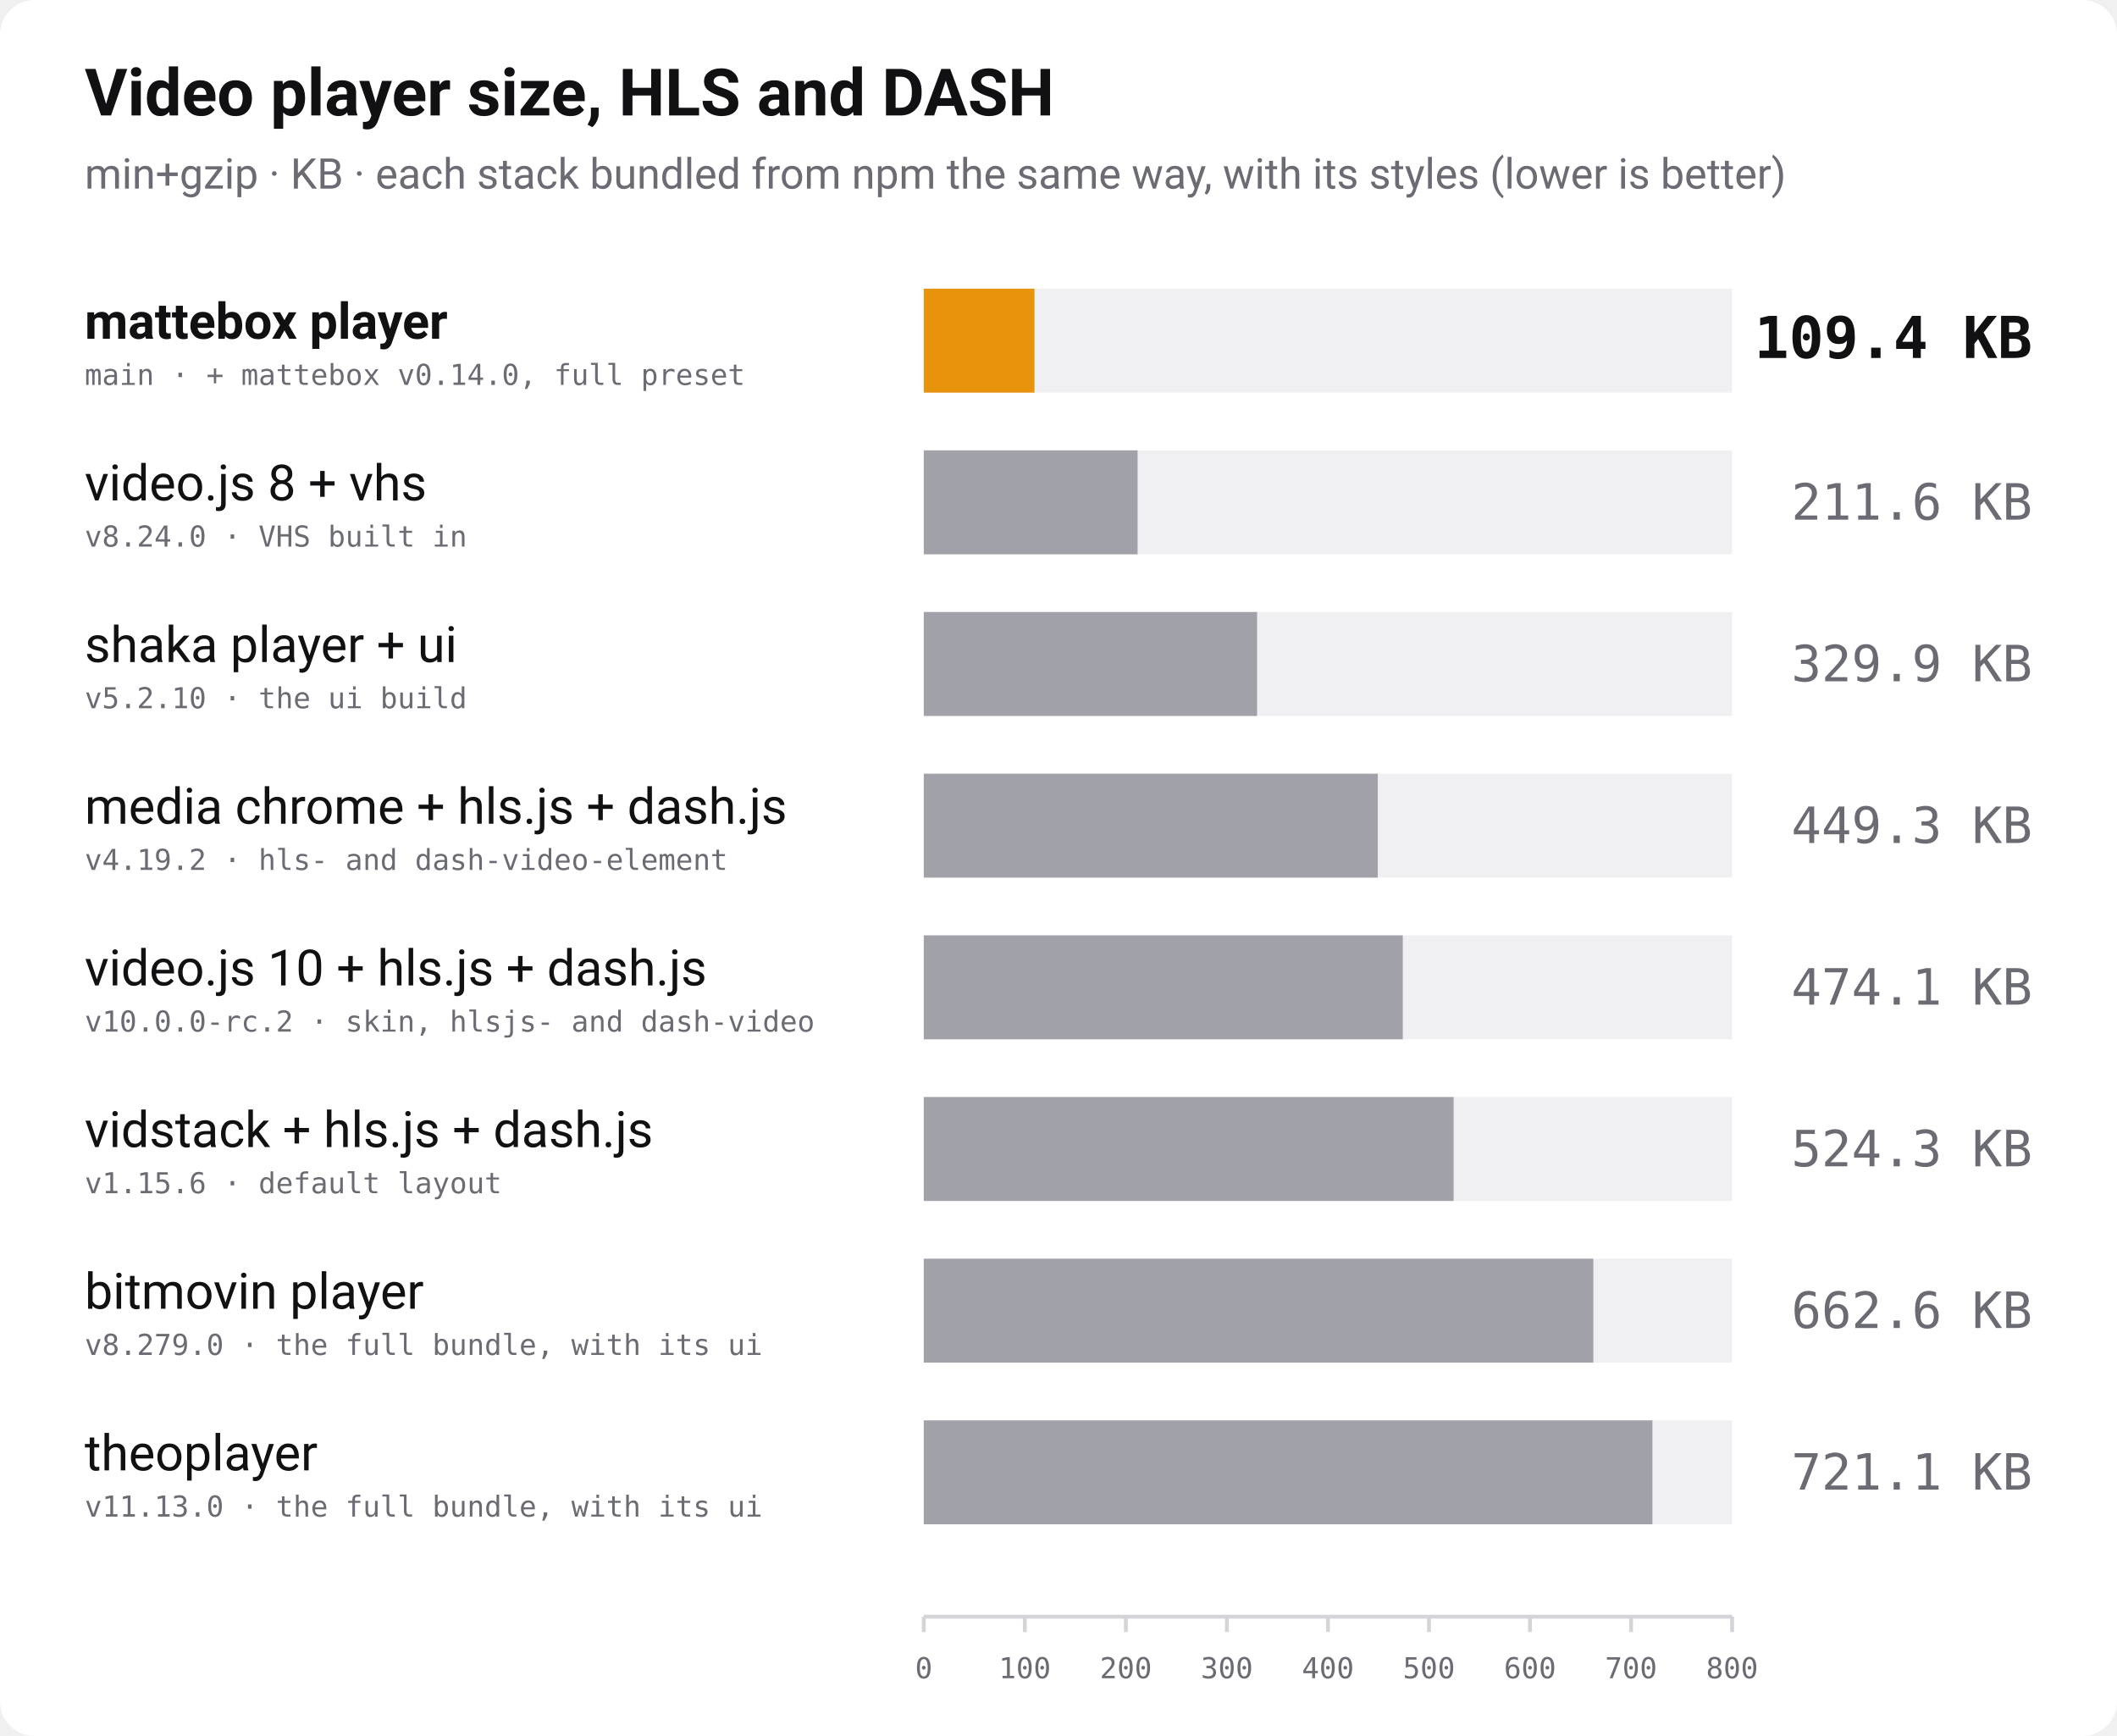
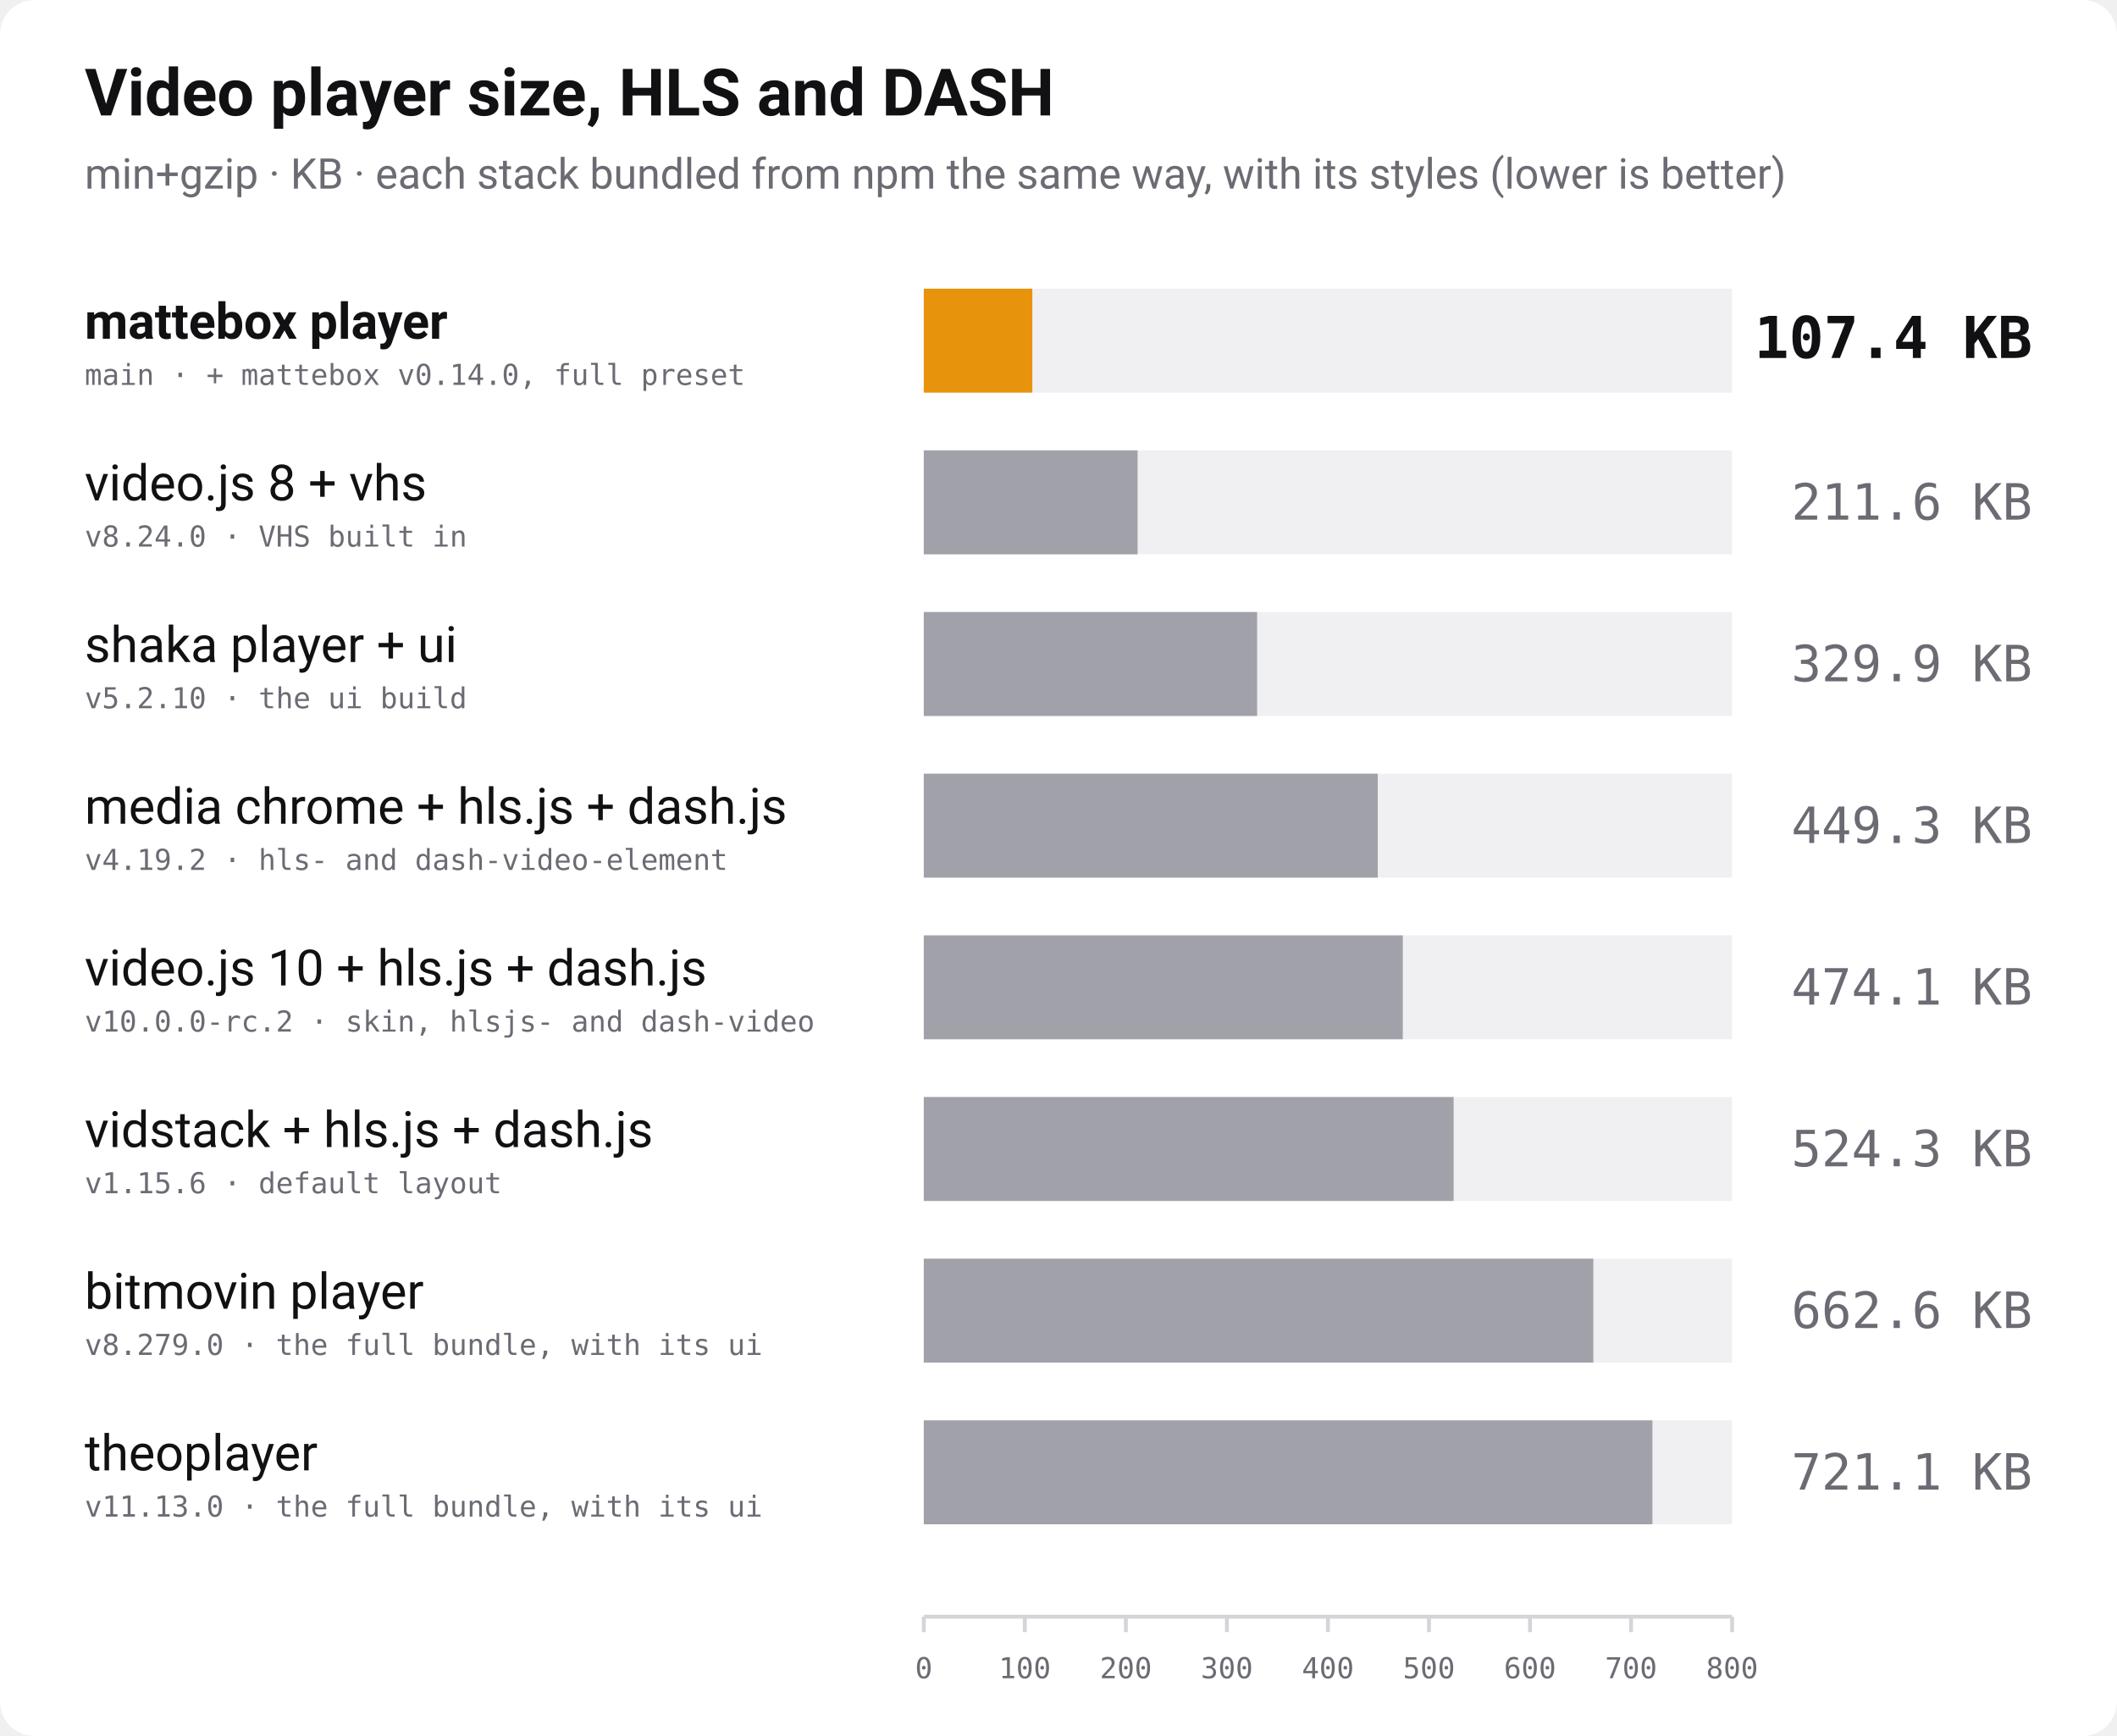
<svg xmlns="http://www.w3.org/2000/svg" width="1100" height="902" viewBox="0 0 1100 902" role="img" aria-label="Bundle size of video players with HLS and DASH playback, min+gzip, lower is better">
  <rect width="1100" height="902" rx="18" fill="#ffffff" />
  <text x="44" y="60" font-family="-apple-system, 'Segoe UI', Roboto, Helvetica, Arial, sans-serif" font-size="34" font-weight="700" fill="#111114">Video player size, HLS and DASH</text>
  <text x="44" y="98" font-family="-apple-system, 'Segoe UI', Roboto, Helvetica, Arial, sans-serif" font-size="22" fill="#6b6b74">min+gzip · KB · each stack bundled from npm the same way, with its styles (lower is better)</text>
  <text x="44" y="176" font-family="-apple-system, 'Segoe UI', Roboto, Helvetica, Arial, sans-serif" font-size="26" font-weight="700" fill="#111114">mattebox player</text>
  <text x="44" y="200" font-family="ui-monospace, 'SF Mono', Menlo, Consolas, monospace" font-size="15" fill="#6b6b74">main · + mattebox v0.14.0, full preset</text>
  <rect x="480" y="150" width="420" height="54" fill="#f0f0f3" />
-   <rect x="480" y="150" width="57.5" height="54" fill="#e8930c" />
-   <text x="1056" y="186" text-anchor="end" font-family="ui-monospace, 'SF Mono', Menlo, Consolas, monospace" font-size="30" font-weight="700" fill="#111114">109.4 KB</text>
+   <rect x="480" y="150" width="56.4" height="54" fill="#e8930c" />
+   <text x="1056" y="186" text-anchor="end" font-family="ui-monospace, 'SF Mono', Menlo, Consolas, monospace" font-size="30" font-weight="700" fill="#111114">107.4 KB</text>
  <text x="44" y="260" font-family="-apple-system, 'Segoe UI', Roboto, Helvetica, Arial, sans-serif" font-size="26" font-weight="400" fill="#111114">video.js 8 + vhs</text>
  <text x="44" y="284" font-family="ui-monospace, 'SF Mono', Menlo, Consolas, monospace" font-size="15" fill="#6b6b74">v8.24.0 · VHS built in</text>
  <rect x="480" y="234" width="420" height="54" fill="#f0f0f3" />
  <rect x="480" y="234" width="111.1" height="54" fill="#a1a1aa" />
  <text x="1056" y="270" text-anchor="end" font-family="ui-monospace, 'SF Mono', Menlo, Consolas, monospace" font-size="26" font-weight="400" fill="#6b6b74">211.6 KB</text>
  <text x="44" y="344" font-family="-apple-system, 'Segoe UI', Roboto, Helvetica, Arial, sans-serif" font-size="26" font-weight="400" fill="#111114">shaka player + ui</text>
  <text x="44" y="368" font-family="ui-monospace, 'SF Mono', Menlo, Consolas, monospace" font-size="15" fill="#6b6b74">v5.2.10 · the ui build</text>
  <rect x="480" y="318" width="420" height="54" fill="#f0f0f3" />
  <rect x="480" y="318" width="173.2" height="54" fill="#a1a1aa" />
  <text x="1056" y="354" text-anchor="end" font-family="ui-monospace, 'SF Mono', Menlo, Consolas, monospace" font-size="26" font-weight="400" fill="#6b6b74">329.9 KB</text>
  <text x="44" y="428" font-family="-apple-system, 'Segoe UI', Roboto, Helvetica, Arial, sans-serif" font-size="26" font-weight="400" fill="#111114">media chrome + hls.js + dash.js</text>
  <text x="44" y="452" font-family="ui-monospace, 'SF Mono', Menlo, Consolas, monospace" font-size="15" fill="#6b6b74">v4.19.2 · hls- and dash-video-element</text>
  <rect x="480" y="402" width="420" height="54" fill="#f0f0f3" />
  <rect x="480" y="402" width="235.9" height="54" fill="#a1a1aa" />
  <text x="1056" y="438" text-anchor="end" font-family="ui-monospace, 'SF Mono', Menlo, Consolas, monospace" font-size="26" font-weight="400" fill="#6b6b74">449.3 KB</text>
  <text x="44" y="512" font-family="-apple-system, 'Segoe UI', Roboto, Helvetica, Arial, sans-serif" font-size="26" font-weight="400" fill="#111114">video.js 10 + hls.js + dash.js</text>
  <text x="44" y="536" font-family="ui-monospace, 'SF Mono', Menlo, Consolas, monospace" font-size="15" fill="#6b6b74">v10.0.0-rc.2 · skin, hlsjs- and dash-video</text>
  <rect x="480" y="486" width="420" height="54" fill="#f0f0f3" />
  <rect x="480" y="486" width="248.9" height="54" fill="#a1a1aa" />
  <text x="1056" y="522" text-anchor="end" font-family="ui-monospace, 'SF Mono', Menlo, Consolas, monospace" font-size="26" font-weight="400" fill="#6b6b74">474.1 KB</text>
  <text x="44" y="596" font-family="-apple-system, 'Segoe UI', Roboto, Helvetica, Arial, sans-serif" font-size="26" font-weight="400" fill="#111114">vidstack + hls.js + dash.js</text>
  <text x="44" y="620" font-family="ui-monospace, 'SF Mono', Menlo, Consolas, monospace" font-size="15" fill="#6b6b74">v1.15.6 · default layout</text>
  <rect x="480" y="570" width="420" height="54" fill="#f0f0f3" />
  <rect x="480" y="570" width="275.3" height="54" fill="#a1a1aa" />
  <text x="1056" y="606" text-anchor="end" font-family="ui-monospace, 'SF Mono', Menlo, Consolas, monospace" font-size="26" font-weight="400" fill="#6b6b74">524.3 KB</text>
  <text x="44" y="680" font-family="-apple-system, 'Segoe UI', Roboto, Helvetica, Arial, sans-serif" font-size="26" font-weight="400" fill="#111114">bitmovin player</text>
  <text x="44" y="704" font-family="ui-monospace, 'SF Mono', Menlo, Consolas, monospace" font-size="15" fill="#6b6b74">v8.279.0 · the full bundle, with its ui</text>
  <rect x="480" y="654" width="420" height="54" fill="#f0f0f3" />
  <rect x="480" y="654" width="347.9" height="54" fill="#a1a1aa" />
  <text x="1056" y="690" text-anchor="end" font-family="ui-monospace, 'SF Mono', Menlo, Consolas, monospace" font-size="26" font-weight="400" fill="#6b6b74">662.6 KB</text>
  <text x="44" y="764" font-family="-apple-system, 'Segoe UI', Roboto, Helvetica, Arial, sans-serif" font-size="26" font-weight="400" fill="#111114">theoplayer</text>
  <text x="44" y="788" font-family="ui-monospace, 'SF Mono', Menlo, Consolas, monospace" font-size="15" fill="#6b6b74">v11.13.0 · the full bundle, with its ui</text>
  <rect x="480" y="738" width="420" height="54" fill="#f0f0f3" />
  <rect x="480" y="738" width="378.6" height="54" fill="#a1a1aa" />
  <text x="1056" y="774" text-anchor="end" font-family="ui-monospace, 'SF Mono', Menlo, Consolas, monospace" font-size="26" font-weight="400" fill="#6b6b74">721.1 KB</text>
  <line x1="480" y1="840" x2="900" y2="840" stroke="#d4d4d9" stroke-width="2" />
  <line x1="480.0" y1="840" x2="480.0" y2="848" stroke="#d4d4d9" stroke-width="2" />
  <text x="480.0" y="872" text-anchor="middle" font-family="ui-monospace, 'SF Mono', Menlo, Consolas, monospace" font-size="15" fill="#6b6b74">0</text>
  <line x1="532.5" y1="840" x2="532.5" y2="848" stroke="#d4d4d9" stroke-width="2" />
  <text x="532.5" y="872" text-anchor="middle" font-family="ui-monospace, 'SF Mono', Menlo, Consolas, monospace" font-size="15" fill="#6b6b74">100</text>
  <line x1="585.0" y1="840" x2="585.0" y2="848" stroke="#d4d4d9" stroke-width="2" />
  <text x="585.0" y="872" text-anchor="middle" font-family="ui-monospace, 'SF Mono', Menlo, Consolas, monospace" font-size="15" fill="#6b6b74">200</text>
  <line x1="637.5" y1="840" x2="637.5" y2="848" stroke="#d4d4d9" stroke-width="2" />
  <text x="637.5" y="872" text-anchor="middle" font-family="ui-monospace, 'SF Mono', Menlo, Consolas, monospace" font-size="15" fill="#6b6b74">300</text>
  <line x1="690.0" y1="840" x2="690.0" y2="848" stroke="#d4d4d9" stroke-width="2" />
  <text x="690.0" y="872" text-anchor="middle" font-family="ui-monospace, 'SF Mono', Menlo, Consolas, monospace" font-size="15" fill="#6b6b74">400</text>
  <line x1="742.5" y1="840" x2="742.5" y2="848" stroke="#d4d4d9" stroke-width="2" />
  <text x="742.5" y="872" text-anchor="middle" font-family="ui-monospace, 'SF Mono', Menlo, Consolas, monospace" font-size="15" fill="#6b6b74">500</text>
  <line x1="795.0" y1="840" x2="795.0" y2="848" stroke="#d4d4d9" stroke-width="2" />
  <text x="795.0" y="872" text-anchor="middle" font-family="ui-monospace, 'SF Mono', Menlo, Consolas, monospace" font-size="15" fill="#6b6b74">600</text>
  <line x1="847.5" y1="840" x2="847.5" y2="848" stroke="#d4d4d9" stroke-width="2" />
  <text x="847.5" y="872" text-anchor="middle" font-family="ui-monospace, 'SF Mono', Menlo, Consolas, monospace" font-size="15" fill="#6b6b74">700</text>
  <line x1="900.0" y1="840" x2="900.0" y2="848" stroke="#d4d4d9" stroke-width="2" />
  <text x="900.0" y="872" text-anchor="middle" font-family="ui-monospace, 'SF Mono', Menlo, Consolas, monospace" font-size="15" fill="#6b6b74">800</text>
</svg>
